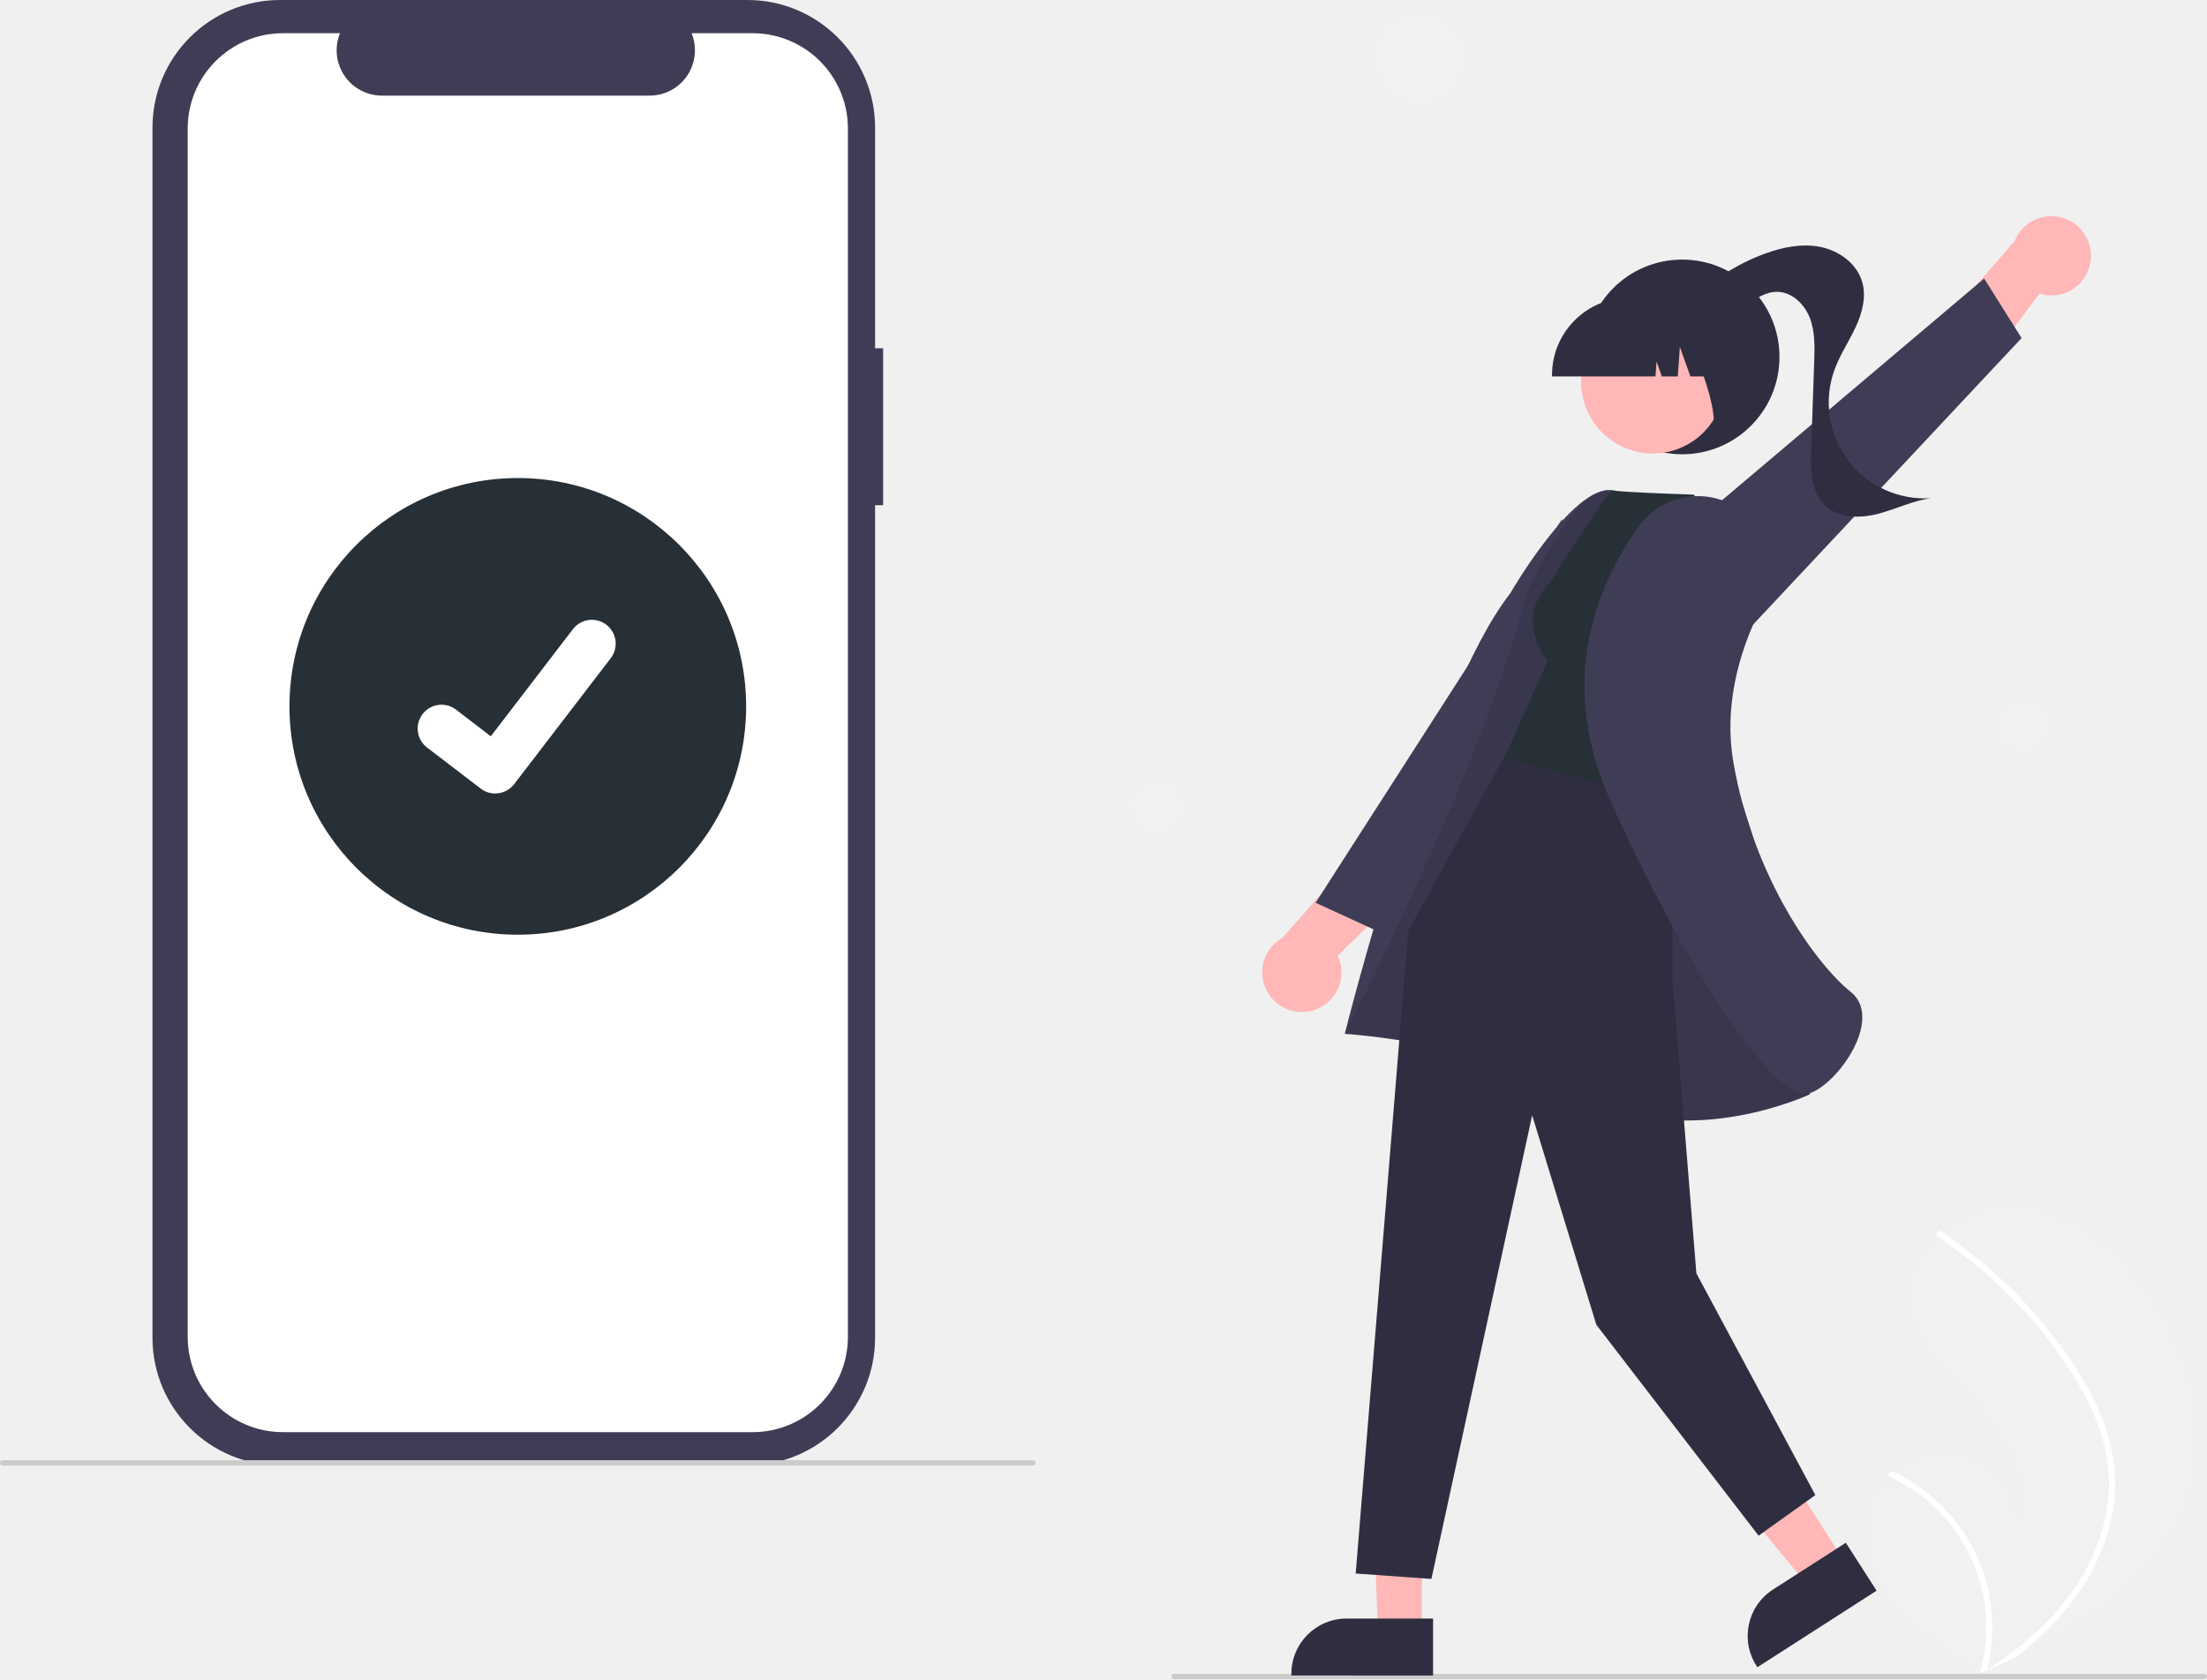
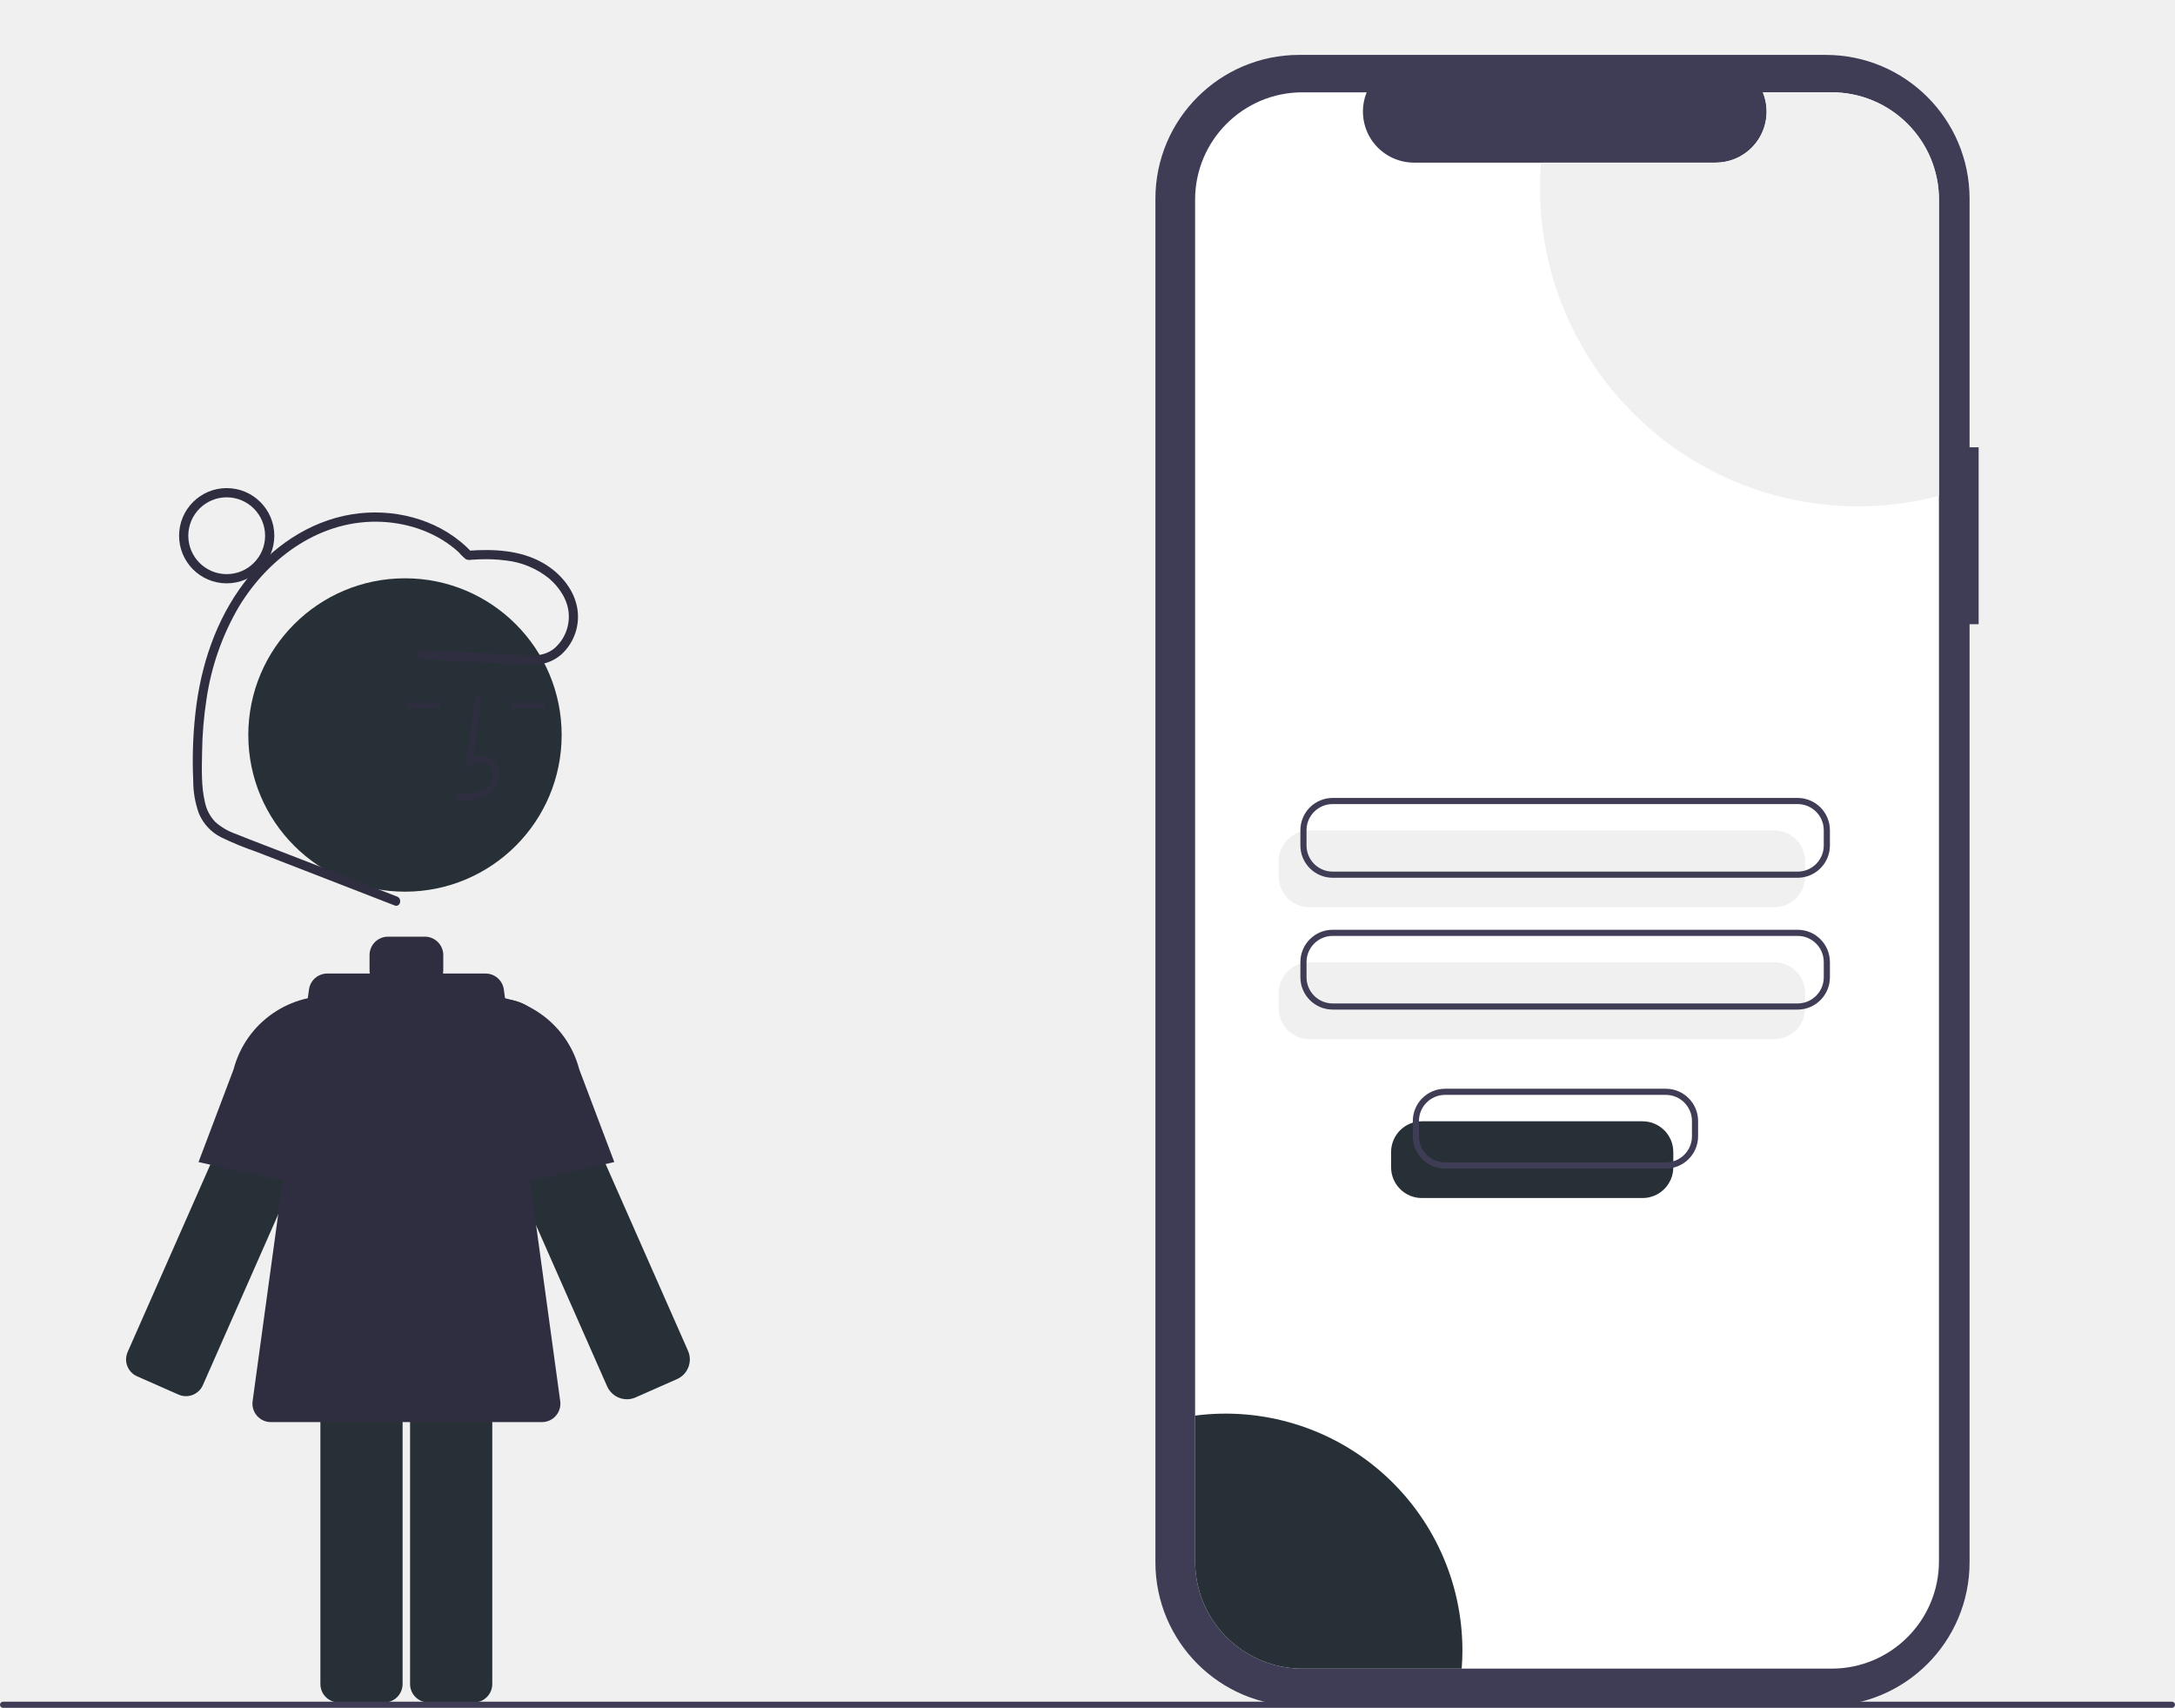
- <svg xmlns="http://www.w3.org/2000/svg" id="a658aab1-b68e-4d2a-94f7-9a6e4abf15c7" data-name="Layer 1" width="816.215" height="621" viewBox="0 0 816.215 621">
-   <path d="M518.501,268.281h-2.978V186.711A47.211,47.211,0,0,0,468.313,139.5H295.495a47.211,47.211,0,0,0-47.211,47.211V634.212a47.211,47.211,0,0,0,47.211,47.211H468.312a47.211,47.211,0,0,0,47.211-47.211v-307.868h2.978Z" transform="translate(-191.8923 -139.5)" fill="#3f3d56" />
-   <path d="M470.217,151.783H447.659A16.75,16.75,0,0,1,432.15,174.859H333.145a16.75,16.75,0,0,1-15.508-23.076H296.567A35.256,35.256,0,0,0,261.311,187.039V633.884a35.256,35.256,0,0,0,35.256,35.256H470.217a35.256,35.256,0,0,0,35.256-35.256h0V187.039A35.256,35.256,0,0,0,470.217,151.783Z" transform="translate(-191.8923 -139.5)" fill="#fff" />
-   <path d="M573.892,681.5h-381a1,1,0,0,1,0-2h381a1,1,0,0,1,0,2Z" transform="translate(-191.8923 -139.5)" fill="#cbcbcb" />
-   <circle id="baf12095-0797-4180-a98d-6422936d747a" data-name="Ellipse 44" cx="191.5" cy="261.234" r="84.446" fill="#273036" />
-   <path id="b582f34e-fd02-4670-b1d8-d23f069ed737" data-name="Path 395" d="M375.024,432.947a8.758,8.758,0,0,1-5.269-1.751l-.094-.071-19.846-15.182a8.819,8.819,0,1,1,10.732-13.998l12.855,9.858L403.778,372.174a8.816,8.816,0,0,1,12.36-1.633l.003.002-.189.262.194-.262a8.826,8.826,0,0,1,1.631,12.362l-35.729,46.592a8.821,8.821,0,0,1-7.015,3.439Z" transform="translate(-191.8923 -139.5)" fill="#fff" />
-   <path d="M886.137,689.8a26.263,26.263,0,0,1,3.606-4.595c.565-.586,1.16-1.137,1.774-1.674a28.142,28.142,0,0,1,46.402,16.007c4.124-15.252-6.612-30.276-17.406-41.816-10.8-11.536-23.143-24.191-23.081-39.998.03-8.796,4.333-16.643,10.829-22.46.2-.176.401-.352.605-.522a41.071,41.071,0,0,1,28.288-9.858c19.199,1.028,35.963,13.932,47.605,29.238,18.739,24.627,26.95,59.197,13.832,87.231-11.539,24.656-36.149,39.298-61.265,51.069q-5.261,2.466-10.501,4.783c-.023.006-.048.023-.071.029-.168.074-.336.148-.494.224-.721.318-1.442.636-2.157.95l.331.216,1.033.669c-.358-.217-.712-.427-1.07-.644-.107-.066-.219-.127-.325-.193-12.336-7.402-24.843-15.232-33.365-26.788C881.867,719.67,878.313,702.484,886.137,689.8Z" transform="translate(-191.8923 -139.5)" fill="#f1f1f1" />
-   <path d="M968.44,661.936a69.818,69.818,0,0,1,5.376,19.53,60.624,60.624,0,0,1-.731,18.012,77.675,77.675,0,0,1-15.577,33.322,111.792,111.792,0,0,1-20.182,19.62q-5.26,2.466-10.501,4.783c-.023.006-.048.023-.072.029-.168.074-.336.148-.494.224-.721.318-1.442.636-2.157.95l.331.216,1.033.669c-.358-.217-.712-.427-1.07-.644-.106-.066-.219-.127-.325-.193a61.796,61.796,0,0,0-11.207-55.647A62.325,62.325,0,0,0,889.743,685.205c.564-.586,1.16-1.137,1.774-1.674a64.619,64.619,0,0,1,9.904,5.655,63.317,63.317,0,0,1,23.959,31.74,64.735,64.735,0,0,1,1.405,36.188c.619-.405,1.241-.82,1.845-1.234,11.492-7.75,22.083-17.057,30.061-28.471a72.261,72.261,0,0,0,12.822-32.585c1.529-12.834-1.682-25.454-7.412-36.905a151.257,151.257,0,0,0-23.696-33.67,171.872,171.872,0,0,0-31.776-27.322,1.236,1.236,0,0,1-.366-1.664,1.051,1.051,0,0,1,.605-.522.915.915,0,0,1,.78.158c1.44.961,2.868,1.931,4.279,2.929a173.822,173.822,0,0,1,31.765,29.016C954.721,637.4,962.94,649.126,968.44,661.936Z" transform="translate(-191.8923 -139.5)" fill="#fff" />
-   <circle id="ae2e9f9a-ed63-4994-961d-af4fbb6f5199" data-name="Ellipse 44" cx="525.042" cy="21.276" r="17.934" fill="#f1f1f1" />
-   <circle id="b777be60-18da-4893-88a8-55a275d98bc2" data-name="Ellipse 44" cx="748.042" cy="268.276" r="10.934" fill="#f1f1f1" />
-   <circle id="a703acd2-aa23-4bff-9a86-75b7d9a928c1" data-name="Ellipse 44" cx="428.042" cy="298.276" r="10.934" fill="#f1f1f1" />
-   <path d="M626.108,760.5h381a1,1,0,1,0,0-2h-381a1,1,0,0,0,0,2Z" transform="translate(-191.8923 -139.5)" fill="#cbcbcb" />
-   <path d="M965.062,236.135a14.652,14.652,0,0,0-28.137-7.426l-30.917,35.444,9.072,25.337,31.093-41.415A14.573,14.573,0,0,0,965.062,236.135Z" transform="translate(-191.8923 -139.5)" fill="#ffb7b7" />
-   <polygon points="645.013 234.549 747.642 125.02 733.799 103.012 605.076 211.876 645.013 234.549" fill="#3f3d56" />
-   <circle cx="622.108" cy="132" r="36" fill="#2f2e41" />
-   <path d="M816.894,251.163A75.485,75.485,0,0,1,844.357,233.404c6.639-2.459,13.865-3.979,20.805-2.582,6.941,1.397,13.504,6.198,15.44,13.008,1.583,5.568-.052,11.564-2.509,16.806-2.457,5.242-5.738,10.102-7.725,15.54a35.468,35.468,0,0,0,35.689,47.562c-6.819.914-13.105,4.119-19.771,5.825-6.666,1.706-14.533,1.59-19.486-3.185-5.241-5.052-5.346-13.267-5.093-20.542q.565-16.222,1.13-32.445c.192-5.515.356-11.208-1.633-16.356-1.989-5.148-6.716-9.656-12.235-9.609-4.183.035-7.885,2.569-11.239,5.068-3.354,2.499-6.905,5.165-11.071,5.536-4.166.372-8.923-2.711-8.611-6.882Z" transform="translate(-191.8923 -139.5)" fill="#2f2e41" />
-   <path d="M677.269,513.223a14.652,14.652,0,0,1-11.039-26.925l31.101-35.284,26.305,5.683-36.997,36.238a14.573,14.573,0,0,1-9.369,20.287Z" transform="translate(-191.8923 -139.5)" fill="#ffb7b7" />
-   <polygon points="587.698 247.405 510.183 344.705 486.555 333.857 577.665 192.012 587.698 247.405" fill="#3f3d56" />
-   <polygon points="525.848 541.211 507.374 540.921 509.596 603.887 525.845 603.887 525.848 541.211" fill="#ffb7b7" />
-   <path d="M721.882,738.082l-32.001-.001h-.001A20.395,20.395,0,0,0,669.486,758.474v.663l52.395.002Z" transform="translate(-191.8923 -139.5)" fill="#2f2e41" />
-   <polygon points="648.165 524.511 627.984 537.467 668.352 586.032 682.026 577.253 648.165 524.511" fill="#ffb7b7" />
-   <path d="M874.54,710.049,847.611,727.338l-.001.001a20.395,20.395,0,0,0-6.143,28.179l.358.558,44.091-28.307Z" transform="translate(-191.8923 -139.5)" fill="#2f2e41" />
-   <path d="M847.247,471.74s-44.84-148.927-59.25-150.94-37.628,38.213-37.628,38.213c-30.103,38.408-61.144,162.821-61.144,162.821s51.747,3.238,89.573,23.363,82.468-1.019,82.468-1.019Z" transform="translate(-191.8923 -139.5)" fill="#3f3d56" />
-   <path d="M847.247,471.74s-44.84-148.927-59.25-150.94-31.731,38.621-31.731,38.621c-15,62-67.041,162.413-67.041,162.413s51.747,3.238,89.573,23.363,82.468-1.019,82.468-1.019Z" transform="translate(-191.8923 -139.5)" opacity="0.1" style="isolation:isolate" />
-   <polygon points="618.567 287.682 618.567 362.517 627.374 470.921 671.374 552.921 650.374 567.921 590.374 489.921 566.643 412.472 529.374 583.921 501.374 581.921 520.82 344.21 557.721 277.3 618.567 287.682" fill="#2f2e41" />
-   <path d="M765.25,354.8c-14,14-1,29-1,29l-16,36,63,17,22.016-98.378-15-16c-30-1-30.016-1.622-30.016-1.622C782.994,325.944,765.25,354.8,765.25,354.8Z" transform="translate(-191.8923 -139.5)" fill="#273036" />
-   <path d="M835.803,328.23a26.884,26.884,0,0,0-37.777,5.913c-15.838,22.052-30.482,57.661-10.305,102.072,32.399,71.31,60.593,107.814,72.055,107.811a4.56,4.56,0,0,0,1.473-.231c7.055-2.394,17.256-14.332,19.103-24.853.661-3.766.504-9.011-4-12.612-12.936-10.346-36.158-42.562-43.402-84.964-4.003-23.43,3.76-44.772,10.978-58.55a26.879,26.879,0,0,0-7.777-34.329h0Z" transform="translate(-191.8923 -139.5)" fill="#3f3d56" />
-   <circle cx="803.14" cy="280.711" r="26.5" transform="translate(-228.1167 280.1343) rotate(-28.6632)" fill="#ffb7b7" />
-   <path d="M765.872,278.707h38.266l.393-5.494,1.962,5.494h5.892l.778-10.889,3.889,10.889h11.401v-.539a28.624,28.624,0,0,0-28.592-28.592h-5.395A28.624,28.624,0,0,0,765.872,278.168Z" transform="translate(-191.8923 -139.5)" fill="#2f2e41" />
-   <path d="M822.67,298.454,839,293.156V253.5H808.156l.764.762C819.544,264.873,831.36,302.519,822.67,298.454Z" transform="translate(-191.8923 -139.5)" fill="#2f2e41" />
+ <svg xmlns="http://www.w3.org/2000/svg" id="b69e4d7e-41e9-4b98-8574-fc2d70ea977b" data-name="Layer 1" width="708" height="555.867" viewBox="0 0 708 555.867">
+   <path id="b10fb2cf-c586-4c5f-9fbf-e678f5ffa3db" data-name="Path 133" d="M890.465,679.515a211.722,211.722,0,0,1-46.196,37.27c-.392.241-.79.467-1.189.7l-27.639-24.463c.29-.27.612-.572.958-.905C836.992,672.563,939.229,535.838,946.042,502.544,945.572,505.317,952.189,614.094,890.465,679.515Z" transform="translate(-246 -172.0663)" fill="#f0f0f0" />
+   <path id="a32c10c7-75df-4179-a648-6a8d2a687209" data-name="Path 134" d="M849.602,721.505c-.523.125-1.054.241-1.588.348l-20.735-18.353c.405-.141.879-.309,1.42-.496,8.897-3.15,35.394-12.66,61.764-23.492,28.334-11.644,56.533-24.8,62.598-33.227C951.76,648.244,911.686,707.622,849.602,721.505Z" transform="translate(-246 -172.0663)" fill="#f0f0f0" />
+   <path d="M890.082,317.646h-2.953V236.753a46.819,46.819,0,0,0-46.819-46.819H668.926a46.819,46.819,0,0,0-46.819,46.819v443.789a46.819,46.819,0,0,0,46.819,46.819H840.31a46.819,46.819,0,0,0,46.819-46.819V375.228h2.953Z" transform="translate(-246 -172.0663)" fill="#3f3d56" />
+   <path d="M877.163,237.074V680.217a34.957,34.957,0,0,1-34.969,34.957H669.984a34.954,34.954,0,0,1-34.957-34.957V237.074a34.954,34.954,0,0,1,34.957-34.957h20.898a16.619,16.619,0,0,0,15.383,22.88h98.181a16.601,16.601,0,0,0,15.384-22.88H842.193A34.957,34.957,0,0,1,877.163,237.074Z" transform="translate(-246 -172.0663)" fill="#fff" />
+   <path d="M823.595,467.355H672.228a10.011,10.011,0,0,1-10-10v-4.978a10.011,10.011,0,0,1,10-10h151.367a10.011,10.011,0,0,1,10,10v4.978A10.011,10.011,0,0,1,823.595,467.355Z" transform="translate(-246 -172.0663)" fill="#f0f0f0" />
+   <path d="M823.595,510.262H672.228a10.011,10.011,0,0,1-10-10v-4.978a10.011,10.011,0,0,1,10-10h151.367a10.011,10.011,0,0,1,10,10v4.978A10.011,10.011,0,0,1,823.595,510.262Z" transform="translate(-246 -172.0663)" fill="#f0f0f0" />
+   <path d="M831.166,457.759H679.8a10.512,10.512,0,0,1-10.5-10.5v-4.978a10.512,10.512,0,0,1,10.5-10.5h151.367a10.512,10.512,0,0,1,10.5,10.5v4.978A10.512,10.512,0,0,1,831.166,457.759Zm-151.367-23.978a8.51,8.51,0,0,0-8.5,8.5v4.978a8.51,8.51,0,0,0,8.5,8.5h151.367a8.51,8.51,0,0,0,8.5-8.5v-4.978a8.51,8.51,0,0,0-8.5-8.5Z" transform="translate(-246 -172.0663)" fill="#3f3d56" />
+   <path d="M831.166,500.666H679.8a10.512,10.512,0,0,1-10.5-10.5V485.189a10.512,10.512,0,0,1,10.5-10.5h151.367a10.512,10.512,0,0,1,10.5,10.5v4.978A10.512,10.512,0,0,1,831.166,500.666ZM679.8,476.689a8.51,8.51,0,0,0-8.5,8.5v4.978a8.51,8.51,0,0,0,8.5,8.5h151.367a8.51,8.51,0,0,0,8.5-8.5V485.189a8.51,8.51,0,0,0-8.5-8.5Z" transform="translate(-246 -172.0663)" fill="#3f3d56" />
+   <path d="M877.163,237.074V333.464A103.539,103.539,0,0,1,747.28,233.389q0-4.24.341-8.392h56.826a16.601,16.601,0,0,0,15.384-22.88H842.193A34.957,34.957,0,0,1,877.163,237.074Z" transform="translate(-246 -172.0663)" fill="#f0f0f0" />
+   <path d="M722.041,709.154c0,2.032-.076,4.038-.24,6.02H669.984a34.954,34.954,0,0,1-34.957-34.957v-47.4a77.073,77.073,0,0,1,87.013,76.337Z" transform="translate(-246 -172.0663)" fill="#273036" />
+   <path d="M304.121,625.985a6.007,6.007,0,0,0,7.911-3.067l46.679-105.794a13.379,13.379,0,0,0-17.077-17.876h-0a13.199,13.199,0,0,0-6.75,5.78,13.649,13.649,0,0,0-.654,1.293l-46.679,105.794a6,6,0,0,0,3.067,7.912Z" transform="translate(-246 -172.0663)" fill="#273036" />
+   <path d="M356.795,560.557l-46.172-10.261,11.428-30.232a31.95,31.95,0,0,1,34.299-23.628l.445.049Z" transform="translate(-246 -172.0663)" fill="#2f2e41" />
+   <path d="M450.055,627.498a7.028,7.028,0,0,1-6.412-4.177L396.964,517.527a14.381,14.381,0,0,1,25.609-12.997v-0a14.618,14.618,0,0,1,.703,1.388l46.679,105.794a7,7,0,0,1-3.579,9.23l-13.961,6.16-.007-.016A6.944,6.944,0,0,1,450.055,627.498Z" transform="translate(-246 -172.0663)" fill="#273036" />
+   <path d="M385.485,591.169a6.007,6.007,0,0,0-6,6V720.183a6.007,6.007,0,0,0,6,6H400.245a6.007,6.007,0,0,0,6-6V597.169a6.007,6.007,0,0,0-6-6Z" transform="translate(-246 -172.0663)" fill="#273036" />
+   <path d="M356.293,591.169a6.007,6.007,0,0,0-6,6V720.183a6.007,6.007,0,0,0,6,6h14.76a6.007,6.007,0,0,0,6-6V597.169a6.007,6.007,0,0,0-6-6Z" transform="translate(-246 -172.0663)" fill="#273036" />
+   <circle cx="131.828" cy="239.224" r="51" fill="#273036" />
+   <path d="M394.8,432.699c3.306-.092,7.42-.207,10.59-2.522a8.133,8.133,0,0,0,3.2-6.073,5.471,5.471,0,0,0-1.86-4.493c-1.656-1.399-4.073-1.727-6.678-.961l2.699-19.726-1.981-.271L397.596,421.843l1.655-.759c1.918-.88,4.552-1.328,6.188.055a3.515,3.515,0,0,1,1.153,2.896,6.147,6.147,0,0,1-2.381,4.528c-2.467,1.802-5.746,2.034-9.466,2.138Z" transform="translate(-246 -172.0663)" fill="#2f2e41" />
+   <rect x="166.55" y="228.559" width="10.772" height="2" fill="#2f2e41" />
+   <rect x="132.55" y="228.559" width="10.772" height="2" fill="#2f2e41" />
+   <path d="M428.362,628.119l-18.356-134a6,6,0,0,0-5.945-5.186H390.205a6.025,6.025,0,0,0,.09-1v-5a6,6,0,0,0-6-6h-12a6,6,0,0,0-6,6v5a6.025,6.025,0,0,0,.09,1H352.53a6,6,0,0,0-5.945,5.186l-18.356,134a6,6,0,0,0,5.944,6.814h88.244A6,6,0,0,0,428.362,628.119Z" transform="translate(-246 -172.0663)" fill="#2f2e41" />
+   <path d="M399.795,560.557V496.486l.445-.049a31.961,31.961,0,0,1,34.315,23.68l11.411,30.18Z" transform="translate(-246 -172.0663)" fill="#2f2e41" />
+   <path d="M375.26,463.882l-35.275-13.692c-5.768-2.239-11.569-4.41-17.307-6.726a19.726,19.726,0,0,1-6.662-3.926,13.09,13.09,0,0,1-3.321-6.427c-1.223-5.171-1.002-10.825-.915-16.102a122.699,122.699,0,0,1,1.422-17.241,83.286,83.286,0,0,1,10.65-30.38c9.893-16.232,26.937-28.444,46.543-27.469,9.077.451,18.206,3.708,24.949,9.914a15.751,15.751,0,0,0,2.355,2.282,3.268,3.268,0,0,0,1.876.126q1.234-.079,2.471-.121a51.043,51.043,0,0,1,8.566.359,27.121,27.121,0,0,1,14.13,5.867c3.37,2.899,6.112,6.992,6.395,11.54a13.66,13.66,0,0,1-4.614,11.151c-4.209,3.547-10.213,2.3-15.261,2.033l-18.494-.98-9.37-.496c-1.929-.102-1.924,2.898,0,3l24.905,1.319c4.002.212,8.127.732,12.132.492a13.574,13.574,0,0,0,8.333-3.352,16.628,16.628,0,0,0,5.037-15.601c-1.284-6.138-5.852-11.215-11.207-14.235-7.286-4.11-15.988-4.504-24.141-3.896l1.061.439c-9.222-9.898-23.349-14.077-36.61-12.615-14.002,1.544-26.456,9.356-35.404,20.038-9.976,11.909-15.413,26.76-17.527,42.03a139.839,139.839,0,0,0-1.082,24.88,31.35,31.35,0,0,0,1.852,10.751,15.39,15.39,0,0,0,7.225,7.746,103.398,103.398,0,0,0,11.468,4.711L342.436,454.344l25.528,9.909,6.498,2.522c1.801.699,2.581-2.201.798-2.893Z" transform="translate(-246 -172.0663)" fill="#2f2e41" />
+   <path d="M319.795,361.934a15.5,15.5,0,1,1,15.5-15.5A15.517,15.517,0,0,1,319.795,361.934Zm0-28a12.5,12.5,0,1,0,12.5,12.5A12.514,12.514,0,0,0,319.795,333.934Z" transform="translate(-246 -172.0663)" fill="#2f2e41" />
+   <rect x="528.177" y="440.815" width="42.237" height="42.237" transform="translate(147.6141 -410.7547) rotate(37.40978)" fill="#f0f0f0" />
+   <path d="M389.295,228.934a33.949,33.949,0,0,1,27.277,13.702l19.59-25.614-58.779-44.956-44.956,58.779,25.333,19.376A34.003,34.003,0,0,1,389.295,228.934Z" transform="translate(-246 -172.0663)" fill="#f0f0f0" />
+   <path d="M953,727.934H247a1,1,0,0,1,0-2H953a1,1,0,0,1,0,2Z" transform="translate(-246 -172.0663)" fill="#3f3d56" />
+   <path d="M780.687,562.003H708.825a10.011,10.011,0,0,1-10-10v-4.978a10.011,10.011,0,0,1,10-10h71.862a10.011,10.011,0,0,1,10,10v4.978A10.011,10.011,0,0,1,780.687,562.003Z" transform="translate(-246 -172.0663)" fill="#273036" />
+   <path d="M788.259,552.407H716.397a10.512,10.512,0,0,1-10.5-10.5v-4.978a10.512,10.512,0,0,1,10.5-10.5h71.862a10.512,10.512,0,0,1,10.5,10.5v4.978A10.512,10.512,0,0,1,788.259,552.407Zm-71.862-23.978a8.51,8.51,0,0,0-8.5,8.5v4.978a8.51,8.51,0,0,0,8.5,8.5h71.862a8.51,8.51,0,0,0,8.5-8.5v-4.978a8.51,8.51,0,0,0-8.5-8.5Z" transform="translate(-246 -172.0663)" fill="#3f3d56" />
</svg>
